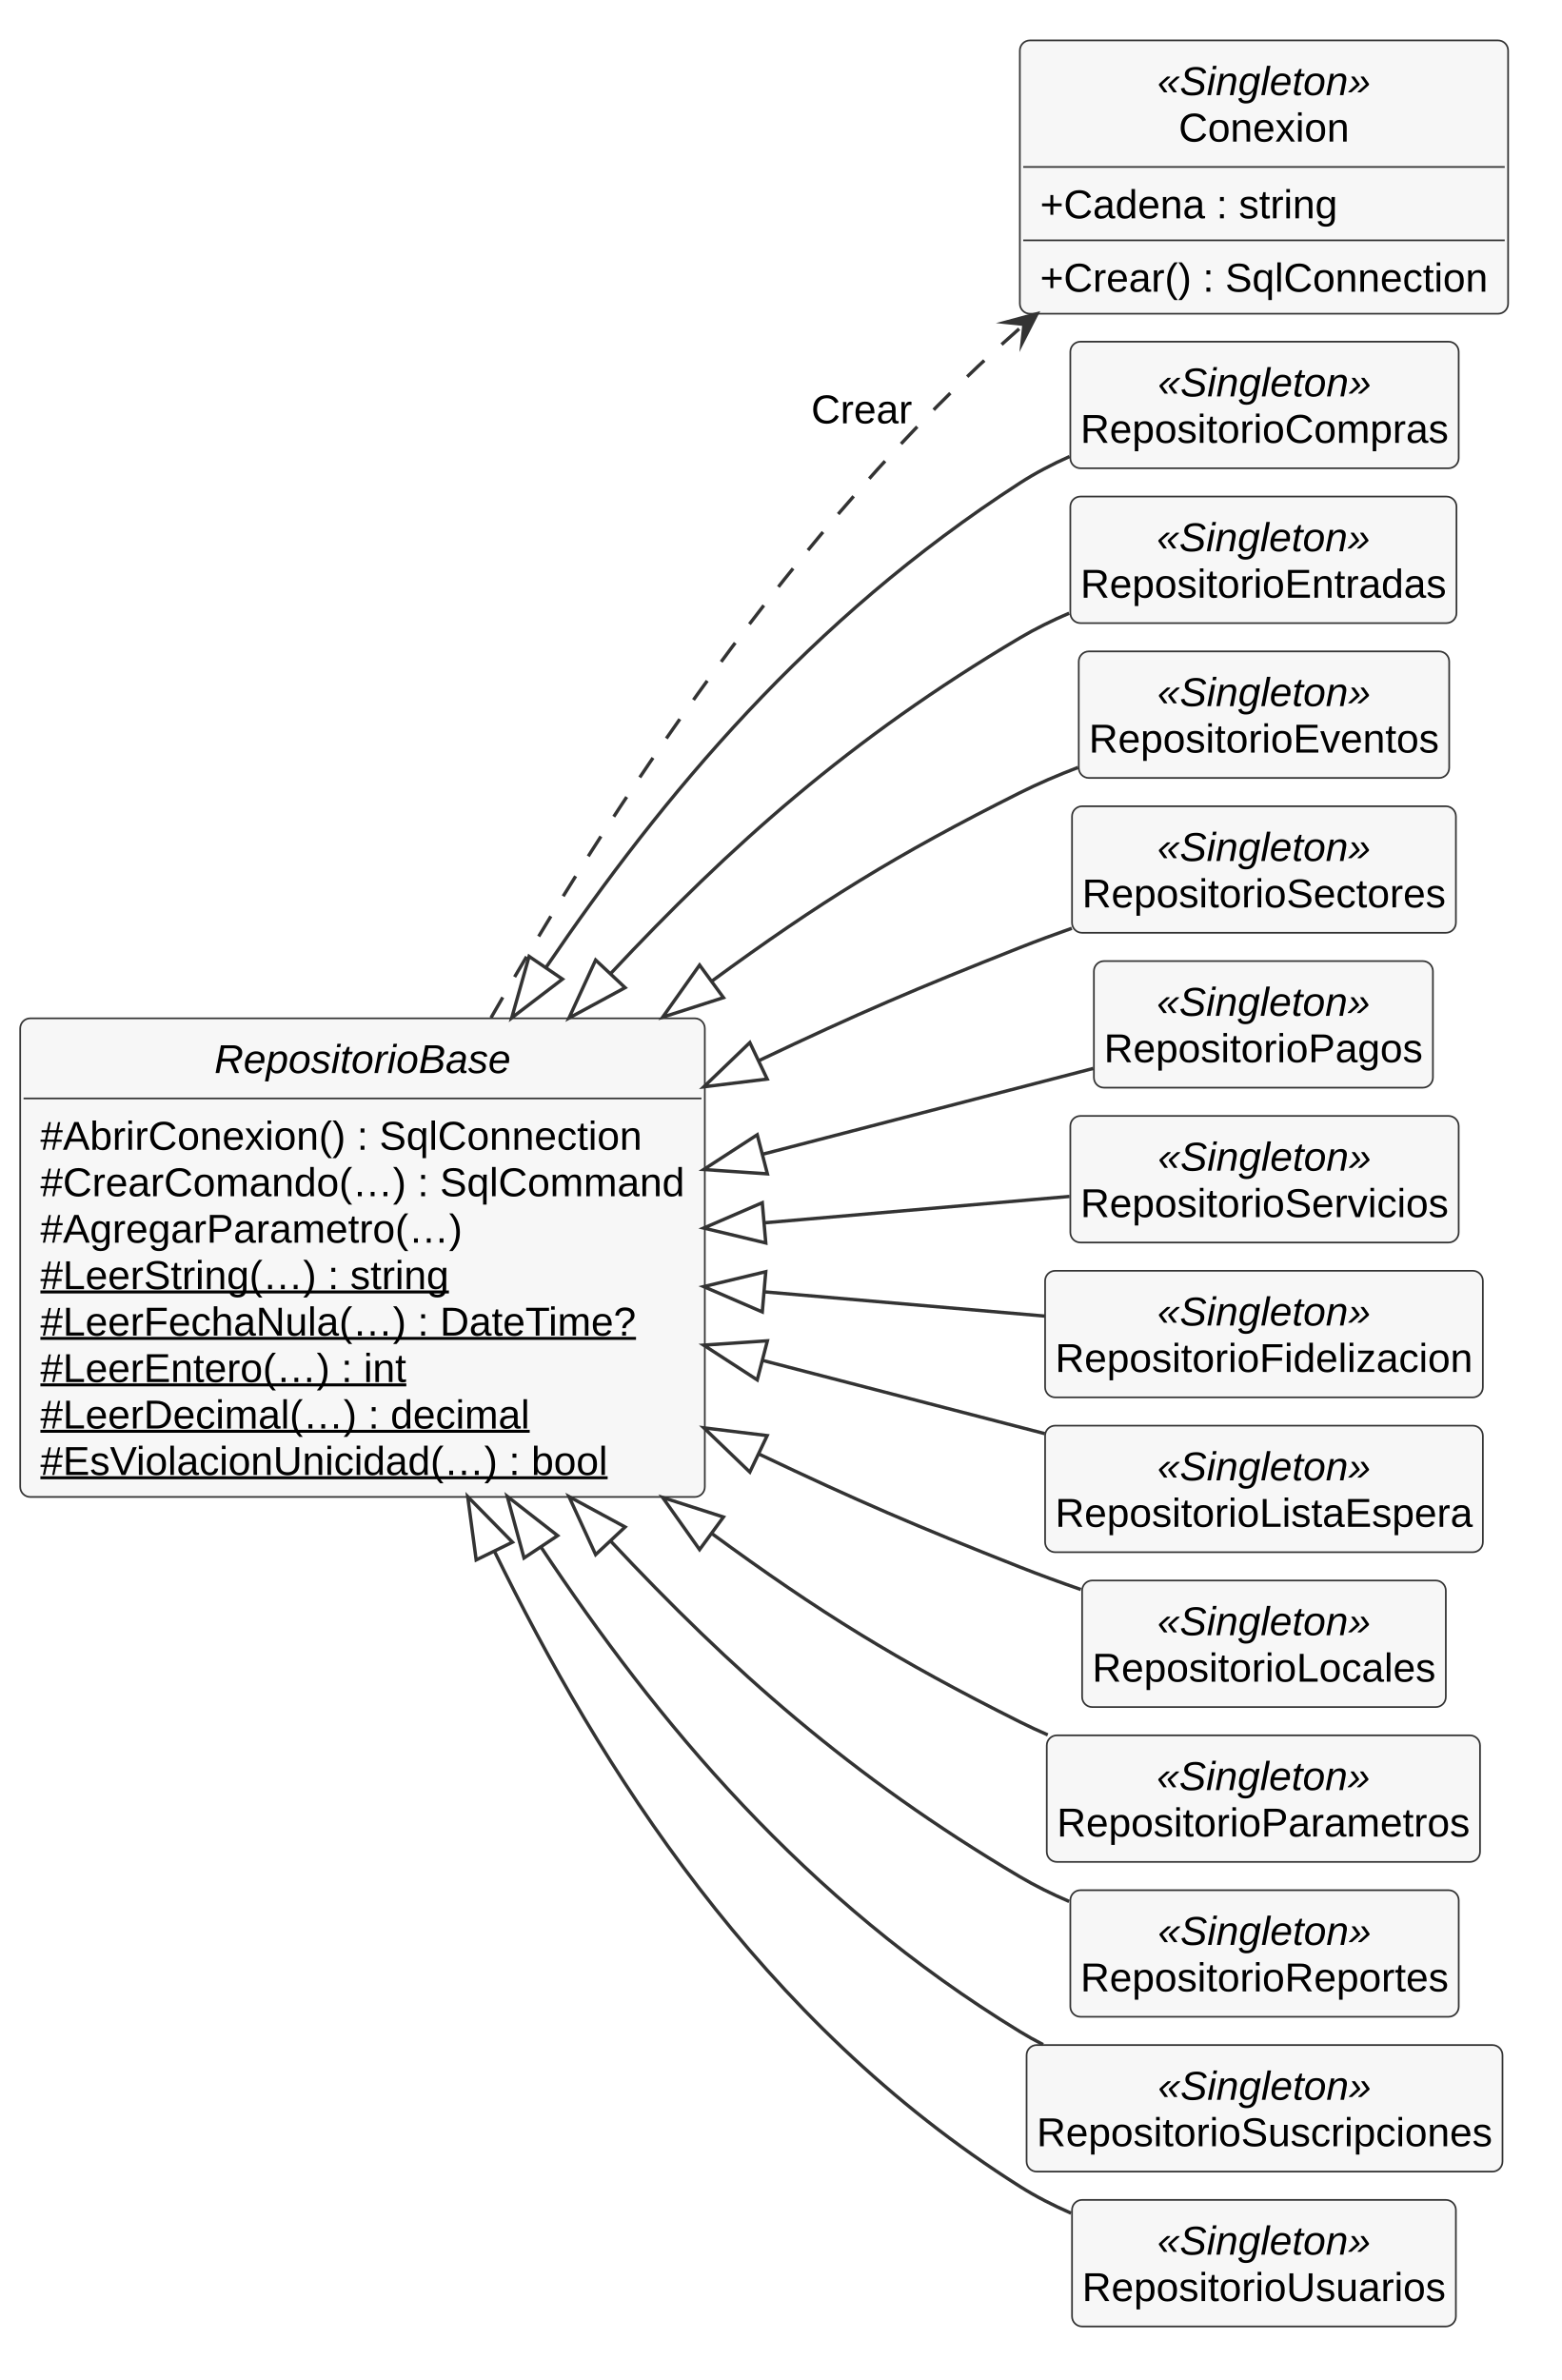
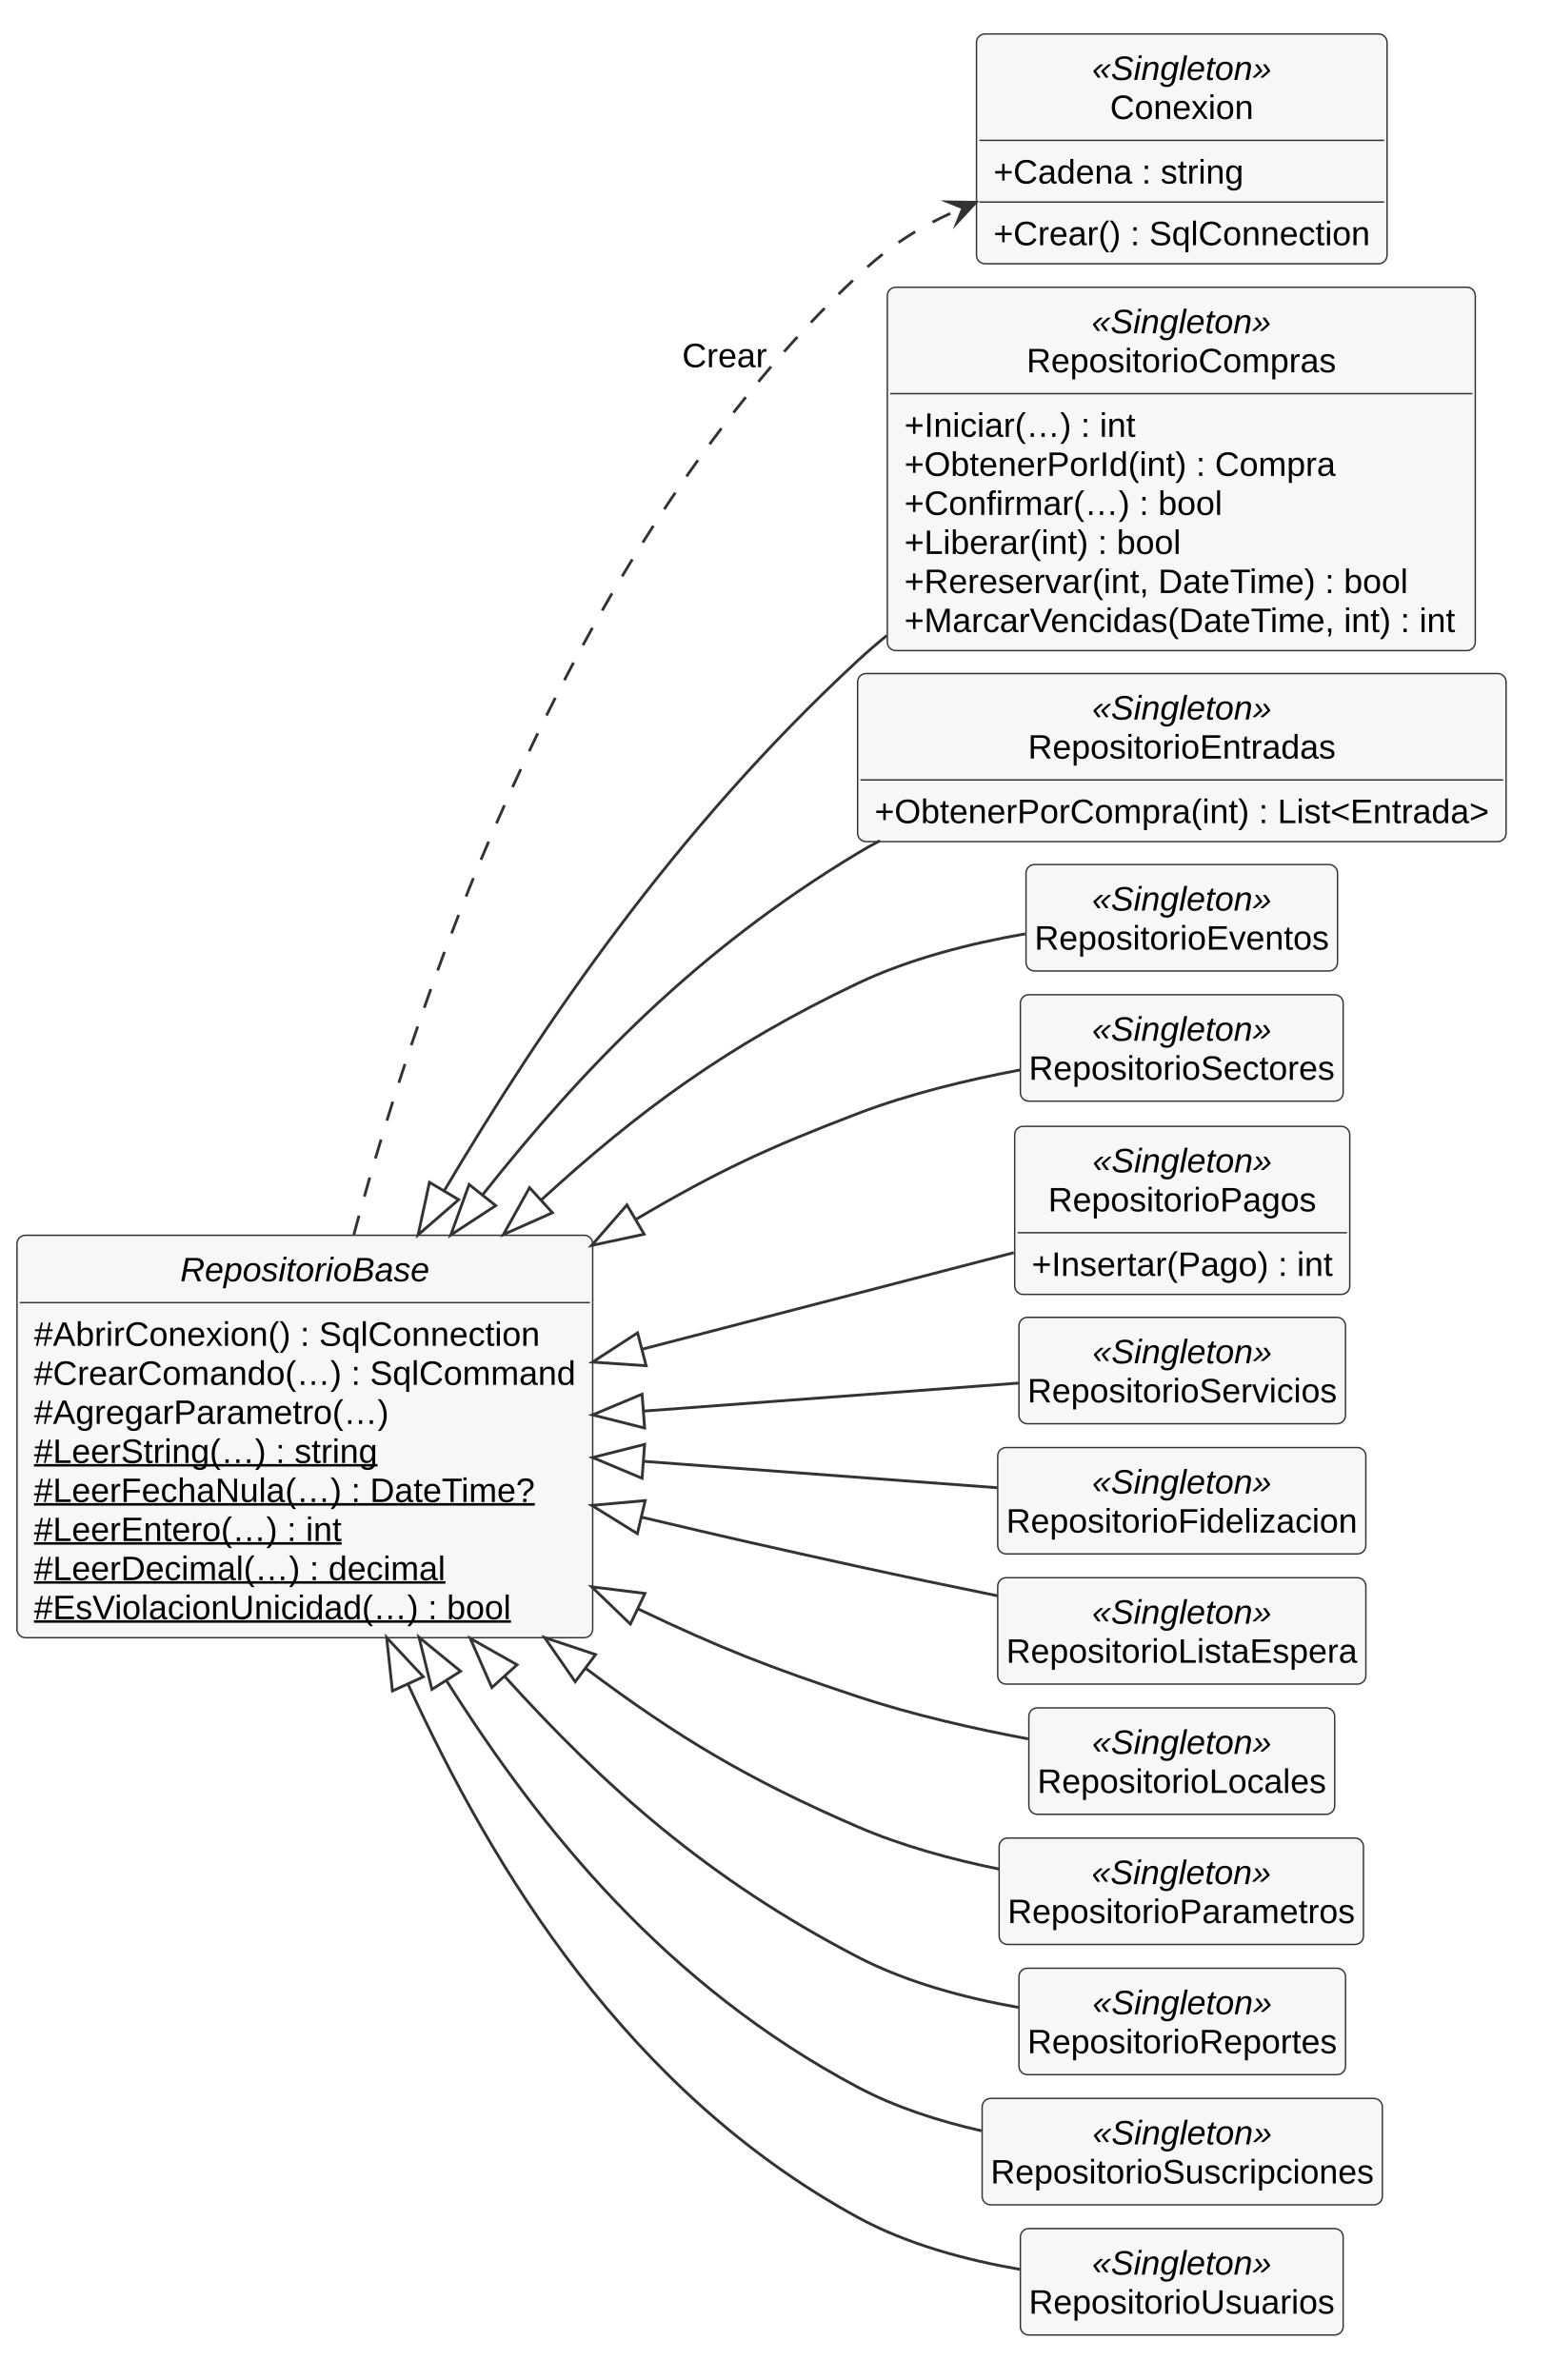
- <svg xmlns="http://www.w3.org/2000/svg" version="1.1" data-diagram-type="CLASS" style="width:464px;height:707px;background:#FFFFFF;" width="464px" height="707px" viewBox="0 0 464 707" zoomAndPan="magnify" preserveAspectRatio="none" contentStyleType="text/css">
+ <svg xmlns="http://www.w3.org/2000/svg" version="1.1" data-diagram-type="CLASS" style="width:548px;height:841px;background:#FFFFFF;" width="548px" height="841px" viewBox="0 0 548 841" zoomAndPan="magnify" preserveAspectRatio="none" contentStyleType="text/css">
  <defs />
  <g font-family="sans-serif" lengthAdjust="spacing">
-     <g class="entity" data-qualified-name="RepositorioBase" id="ent0001" data-source-line="10">
-       <rect x="6" y="302.5" width="203.402" height="142.189" fill="#F7F7F7" style="stroke:#333;stroke-width:0.5;" rx="3" ry="3" />
-       <text x="63.677" y="318.756" fill="#000" font-size="12" textLength="88.049" font-style="italic" font-family="Arial">RepositorioBase</text>
-       <line x1="7" y1="326.299" x2="208.402" y2="326.299" style="stroke:#333;stroke-width:0.5;" />
-       <text x="12" y="341.555" fill="#000" font-size="12" textLength="178.758" font-family="Arial">#AbrirConexion() : SqlConnection</text>
-       <text x="12" y="355.354" fill="#000" font-size="12" textLength="191.402" font-family="Arial">#CrearComando(…) : SqlCommand</text>
-       <text x="12" y="369.152" fill="#000" font-size="12" textLength="125.379" font-family="Arial">#AgregarParametro(…)</text>
-       <text x="12" y="382.951" fill="#000" font-size="12" textLength="121.377" text-decoration="underline" font-family="Arial">#LeerString(…) : string</text>
-       <text x="12" y="396.75" fill="#000" font-size="12" textLength="177.404" text-decoration="underline" font-family="Arial">#LeerFechaNula(…) : DateTime?</text>
-       <text x="12" y="410.549" fill="#000" font-size="12" textLength="108.715" text-decoration="underline" font-family="Arial">#LeerEntero(…) : int</text>
-       <text x="12" y="424.348" fill="#000" font-size="12" textLength="145.377" text-decoration="underline" font-family="Arial">#LeerDecimal(…) : decimal</text>
-       <text x="12" y="438.146" fill="#000" font-size="12" textLength="168.75" text-decoration="underline" font-family="Arial">#EsViolacionUnicidad(…) : bool</text>
+     <g class="entity" data-qualified-name="RepositorioBase" id="ent0001" data-source-line="11">
+       <rect x="6" y="436.5" width="203.402" height="142.189" fill="#F7F7F7" style="stroke:#333;stroke-width:0.5;" rx="3" ry="3" />
+       <text x="63.677" y="452.756" fill="#000" font-size="12" textLength="88.049" font-style="italic" font-family="Arial">RepositorioBase</text>
+       <line x1="7" y1="460.299" x2="208.402" y2="460.299" style="stroke:#333;stroke-width:0.5;" />
+       <text x="12" y="475.555" fill="#000" font-size="12" textLength="178.758" font-family="Arial">#AbrirConexion() : SqlConnection</text>
+       <text x="12" y="489.354" fill="#000" font-size="12" textLength="191.402" font-family="Arial">#CrearComando(…) : SqlCommand</text>
+       <text x="12" y="503.152" fill="#000" font-size="12" textLength="125.379" font-family="Arial">#AgregarParametro(…)</text>
+       <text x="12" y="516.951" fill="#000" font-size="12" textLength="121.377" text-decoration="underline" font-family="Arial">#LeerString(…) : string</text>
+       <text x="12" y="530.75" fill="#000" font-size="12" textLength="177.404" text-decoration="underline" font-family="Arial">#LeerFechaNula(…) : DateTime?</text>
+       <text x="12" y="544.549" fill="#000" font-size="12" textLength="108.715" text-decoration="underline" font-family="Arial">#LeerEntero(…) : int</text>
+       <text x="12" y="558.348" fill="#000" font-size="12" textLength="145.377" text-decoration="underline" font-family="Arial">#LeerDecimal(…) : decimal</text>
+       <text x="12" y="572.146" fill="#000" font-size="12" textLength="168.75" text-decoration="underline" font-family="Arial">#EsViolacionUnicidad(…) : bool</text>
    </g>
-     <g class="entity" data-qualified-name="Conexion" id="ent0002" data-source-line="20">
-       <rect x="303" y="12" width="145.061" height="81.195" fill="#F7F7F7" style="stroke:#333;stroke-width:0.5;" rx="3" ry="3" />
-       <text x="343.837" y="28.256" fill="#000" font-size="12" textLength="63.387" font-style="italic" font-family="Arial">«Singleton»</text>
-       <text x="350.18" y="42.055" fill="#000" font-size="12" textLength="50.701" font-family="Arial">Conexion</text>
-       <line x1="304" y1="49.598" x2="447.061" y2="49.598" style="stroke:#333;stroke-width:0.5;" />
-       <text x="309" y="64.854" fill="#000" font-size="12" textLength="88.389" font-family="Arial">+Cadena : string</text>
-       <line x1="304" y1="71.396" x2="447.061" y2="71.396" style="stroke:#333;stroke-width:0.5;" />
-       <text x="309" y="86.652" fill="#000" font-size="12" textLength="133.061" font-family="Arial">+Crear() : SqlConnection</text>
+     <g class="entity" data-qualified-name="Conexion" id="ent0002" data-source-line="21">
+       <rect x="345" y="12" width="145.061" height="81.195" fill="#F7F7F7" style="stroke:#333;stroke-width:0.5;" rx="3" ry="3" />
+       <text x="385.837" y="28.256" fill="#000" font-size="12" textLength="63.387" font-style="italic" font-family="Arial">«Singleton»</text>
+       <text x="392.18" y="42.055" fill="#000" font-size="12" textLength="50.701" font-family="Arial">Conexion</text>
+       <line x1="346" y1="49.598" x2="489.061" y2="49.598" style="stroke:#333;stroke-width:0.5;" />
+       <text x="351" y="64.854" fill="#000" font-size="12" textLength="88.389" font-family="Arial">+Cadena : string</text>
+       <line x1="346" y1="71.396" x2="489.061" y2="71.396" style="stroke:#333;stroke-width:0.5;" />
+       <text x="351" y="86.652" fill="#000" font-size="12" textLength="133.061" font-family="Arial">+Crear() : SqlConnection</text>
    </g>
-     <g class="entity" data-qualified-name="RepositorioCompras" id="ent0003" data-source-line="24">
-       <rect x="318" y="101.5" width="115.377" height="37.598" fill="#F7F7F7" style="stroke:#333;stroke-width:0.5;" rx="3" ry="3" />
-       <text x="343.995" y="117.756" fill="#000" font-size="12" textLength="63.387" font-style="italic" font-family="Arial">«Singleton»</text>
-       <text x="321" y="131.555" fill="#000" font-size="12" textLength="109.377" font-family="Arial">RepositorioCompras</text>
+     <g class="entity" data-qualified-name="RepositorioCompras" id="ent0003" data-source-line="25">
+       <rect x="313.5" y="101.5" width="207.732" height="128.391" fill="#F7F7F7" style="stroke:#333;stroke-width:0.5;" rx="3" ry="3" />
+       <text x="385.673" y="117.756" fill="#000" font-size="12" textLength="63.387" font-style="italic" font-family="Arial">«Singleton»</text>
+       <text x="362.678" y="131.555" fill="#000" font-size="12" textLength="109.377" font-family="Arial">RepositorioCompras</text>
+       <line x1="314.5" y1="139.098" x2="520.232" y2="139.098" style="stroke:#333;stroke-width:0.5;" />
+       <text x="319.5" y="154.354" fill="#000" font-size="12" textLength="81.686" font-family="Arial">+Iniciar(…) : int</text>
+       <text x="319.5" y="168.152" fill="#000" font-size="12" textLength="152.396" font-family="Arial">+ObtenerPorId(int) : Compra</text>
+       <text x="319.5" y="181.951" fill="#000" font-size="12" textLength="112.365" font-family="Arial">+Confirmar(…) : bool</text>
+       <text x="319.5" y="195.75" fill="#000" font-size="12" textLength="97.717" font-family="Arial">+Liberar(int) : bool</text>
+       <text x="319.5" y="209.549" fill="#000" font-size="12" textLength="178.395" font-family="Arial">+Rereservar(int, DateTime) : bool</text>
+       <text x="319.5" y="223.348" fill="#000" font-size="12" textLength="195.732" font-family="Arial">+MarcarVencidas(DateTime, int) : int</text>
    </g>
-     <g class="entity" data-qualified-name="RepositorioEntradas" id="ent0004" data-source-line="25">
-       <rect x="318" y="147.5" width="114.727" height="37.598" fill="#F7F7F7" style="stroke:#333;stroke-width:0.5;" rx="3" ry="3" />
-       <text x="343.67" y="163.756" fill="#000" font-size="12" textLength="63.387" font-style="italic" font-family="Arial">«Singleton»</text>
-       <text x="321" y="177.555" fill="#000" font-size="12" textLength="108.727" font-family="Arial">RepositorioEntradas</text>
+     <g class="entity" data-qualified-name="RepositorioEntradas" id="ent0004" data-source-line="33">
+       <rect x="303" y="238" width="229.107" height="59.396" fill="#F7F7F7" style="stroke:#333;stroke-width:0.5;" rx="3" ry="3" />
+       <text x="385.86" y="254.256" fill="#000" font-size="12" textLength="63.387" font-style="italic" font-family="Arial">«Singleton»</text>
+       <text x="363.19" y="268.055" fill="#000" font-size="12" textLength="108.727" font-family="Arial">RepositorioEntradas</text>
+       <line x1="304" y1="275.598" x2="531.107" y2="275.598" style="stroke:#333;stroke-width:0.5;" />
+       <text x="309" y="290.854" fill="#000" font-size="12" textLength="217.107" font-family="Arial">+ObtenerPorCompra(int) : List&lt;Entrada&gt;</text>
    </g>
-     <g class="entity" data-qualified-name="RepositorioEventos" id="ent0005" data-source-line="26">
-       <rect x="320.5" y="193.5" width="110.057" height="37.598" fill="#F7F7F7" style="stroke:#333;stroke-width:0.5;" rx="3" ry="3" />
-       <text x="343.835" y="209.756" fill="#000" font-size="12" textLength="63.387" font-style="italic" font-family="Arial">«Singleton»</text>
-       <text x="323.5" y="223.555" fill="#000" font-size="12" textLength="104.057" font-family="Arial">RepositorioEventos</text>
+     <g class="entity" data-qualified-name="RepositorioEventos" id="ent0005" data-source-line="36">
+       <rect x="362.5" y="305.5" width="110.057" height="37.598" fill="#F7F7F7" style="stroke:#333;stroke-width:0.5;" rx="3" ry="3" />
+       <text x="385.835" y="321.756" fill="#000" font-size="12" textLength="63.387" font-style="italic" font-family="Arial">«Singleton»</text>
+       <text x="365.5" y="335.555" fill="#000" font-size="12" textLength="104.057" font-family="Arial">RepositorioEventos</text>
    </g>
-     <g class="entity" data-qualified-name="RepositorioSectores" id="ent0006" data-source-line="27">
-       <rect x="318.5" y="239.5" width="114.053" height="37.598" fill="#F7F7F7" style="stroke:#333;stroke-width:0.5;" rx="3" ry="3" />
-       <text x="343.833" y="255.756" fill="#000" font-size="12" textLength="63.387" font-style="italic" font-family="Arial">«Singleton»</text>
-       <text x="321.5" y="269.555" fill="#000" font-size="12" textLength="108.053" font-family="Arial">RepositorioSectores</text>
+     <g class="entity" data-qualified-name="RepositorioSectores" id="ent0006" data-source-line="37">
+       <rect x="360.5" y="351.5" width="114.053" height="37.598" fill="#F7F7F7" style="stroke:#333;stroke-width:0.5;" rx="3" ry="3" />
+       <text x="385.833" y="367.756" fill="#000" font-size="12" textLength="63.387" font-style="italic" font-family="Arial">«Singleton»</text>
+       <text x="363.5" y="381.555" fill="#000" font-size="12" textLength="108.053" font-family="Arial">RepositorioSectores</text>
    </g>
-     <g class="entity" data-qualified-name="RepositorioPagos" id="ent0007" data-source-line="28">
-       <rect x="325" y="285.5" width="100.723" height="37.598" fill="#F7F7F7" style="stroke:#333;stroke-width:0.5;" rx="3" ry="3" />
-       <text x="343.668" y="301.756" fill="#000" font-size="12" textLength="63.387" font-style="italic" font-family="Arial">«Singleton»</text>
-       <text x="328" y="315.555" fill="#000" font-size="12" textLength="94.723" font-family="Arial">RepositorioPagos</text>
+     <g class="entity" data-qualified-name="RepositorioPagos" id="ent0007" data-source-line="38">
+       <rect x="358.5" y="398" width="118.383" height="59.396" fill="#F7F7F7" style="stroke:#333;stroke-width:0.5;" rx="3" ry="3" />
+       <text x="385.998" y="414.256" fill="#000" font-size="12" textLength="63.387" font-style="italic" font-family="Arial">«Singleton»</text>
+       <text x="370.33" y="428.055" fill="#000" font-size="12" textLength="94.723" font-family="Arial">RepositorioPagos</text>
+       <line x1="359.5" y1="435.598" x2="475.883" y2="435.598" style="stroke:#333;stroke-width:0.5;" />
+       <text x="364.5" y="450.854" fill="#000" font-size="12" textLength="106.383" font-family="Arial">+Insertar(Pago) : int</text>
    </g>
-     <g class="entity" data-qualified-name="RepositorioServicios" id="ent0008" data-source-line="29">
-       <rect x="318" y="331.5" width="115.377" height="37.598" fill="#F7F7F7" style="stroke:#333;stroke-width:0.5;" rx="3" ry="3" />
-       <text x="343.995" y="347.756" fill="#000" font-size="12" textLength="63.387" font-style="italic" font-family="Arial">«Singleton»</text>
-       <text x="321" y="361.555" fill="#000" font-size="12" textLength="109.377" font-family="Arial">RepositorioServicios</text>
+     <g class="entity" data-qualified-name="RepositorioServicios" id="ent0008" data-source-line="41">
+       <rect x="360" y="465.5" width="115.377" height="37.598" fill="#F7F7F7" style="stroke:#333;stroke-width:0.5;" rx="3" ry="3" />
+       <text x="385.995" y="481.756" fill="#000" font-size="12" textLength="63.387" font-style="italic" font-family="Arial">«Singleton»</text>
+       <text x="363" y="495.555" fill="#000" font-size="12" textLength="109.377" font-family="Arial">RepositorioServicios</text>
    </g>
-     <g class="entity" data-qualified-name="RepositorioFidelizacion" id="ent0009" data-source-line="30">
-       <rect x="310.5" y="377.5" width="130.061" height="37.598" fill="#F7F7F7" style="stroke:#333;stroke-width:0.5;" rx="3" ry="3" />
-       <text x="343.837" y="393.756" fill="#000" font-size="12" textLength="63.387" font-style="italic" font-family="Arial">«Singleton»</text>
-       <text x="313.5" y="407.555" fill="#000" font-size="12" textLength="124.061" font-family="Arial">RepositorioFidelizacion</text>
+     <g class="entity" data-qualified-name="RepositorioFidelizacion" id="ent0009" data-source-line="42">
+       <rect x="352.5" y="511.5" width="130.061" height="37.598" fill="#F7F7F7" style="stroke:#333;stroke-width:0.5;" rx="3" ry="3" />
+       <text x="385.837" y="527.756" fill="#000" font-size="12" textLength="63.387" font-style="italic" font-family="Arial">«Singleton»</text>
+       <text x="355.5" y="541.555" fill="#000" font-size="12" textLength="124.061" font-family="Arial">RepositorioFidelizacion</text>
    </g>
-     <g class="entity" data-qualified-name="RepositorioListaEspera" id="ent0010" data-source-line="31">
-       <rect x="310.5" y="423.5" width="130.066" height="37.598" fill="#F7F7F7" style="stroke:#333;stroke-width:0.5;" rx="3" ry="3" />
-       <text x="343.84" y="439.756" fill="#000" font-size="12" textLength="63.387" font-style="italic" font-family="Arial">«Singleton»</text>
-       <text x="313.5" y="453.555" fill="#000" font-size="12" textLength="124.066" font-family="Arial">RepositorioListaEspera</text>
+     <g class="entity" data-qualified-name="RepositorioListaEspera" id="ent0010" data-source-line="43">
+       <rect x="352.5" y="557.5" width="130.066" height="37.598" fill="#F7F7F7" style="stroke:#333;stroke-width:0.5;" rx="3" ry="3" />
+       <text x="385.84" y="573.756" fill="#000" font-size="12" textLength="63.387" font-style="italic" font-family="Arial">«Singleton»</text>
+       <text x="355.5" y="587.555" fill="#000" font-size="12" textLength="124.066" font-family="Arial">RepositorioListaEspera</text>
    </g>
-     <g class="entity" data-qualified-name="RepositorioLocales" id="ent0011" data-source-line="32">
-       <rect x="321.5" y="469.5" width="108.059" height="37.598" fill="#F7F7F7" style="stroke:#333;stroke-width:0.5;" rx="3" ry="3" />
-       <text x="343.836" y="485.756" fill="#000" font-size="12" textLength="63.387" font-style="italic" font-family="Arial">«Singleton»</text>
-       <text x="324.5" y="499.555" fill="#000" font-size="12" textLength="102.059" font-family="Arial">RepositorioLocales</text>
+     <g class="entity" data-qualified-name="RepositorioLocales" id="ent0011" data-source-line="44">
+       <rect x="363.5" y="603.5" width="108.059" height="37.598" fill="#F7F7F7" style="stroke:#333;stroke-width:0.5;" rx="3" ry="3" />
+       <text x="385.836" y="619.756" fill="#000" font-size="12" textLength="63.387" font-style="italic" font-family="Arial">«Singleton»</text>
+       <text x="366.5" y="633.555" fill="#000" font-size="12" textLength="102.059" font-family="Arial">RepositorioLocales</text>
    </g>
-     <g class="entity" data-qualified-name="RepositorioParametros" id="ent0012" data-source-line="33">
-       <rect x="311" y="515.5" width="128.719" height="37.598" fill="#F7F7F7" style="stroke:#333;stroke-width:0.5;" rx="3" ry="3" />
-       <text x="343.666" y="531.756" fill="#000" font-size="12" textLength="63.387" font-style="italic" font-family="Arial">«Singleton»</text>
-       <text x="314" y="545.555" fill="#000" font-size="12" textLength="122.719" font-family="Arial">RepositorioParametros</text>
+     <g class="entity" data-qualified-name="RepositorioParametros" id="ent0012" data-source-line="45">
+       <rect x="353" y="649.5" width="128.719" height="37.598" fill="#F7F7F7" style="stroke:#333;stroke-width:0.5;" rx="3" ry="3" />
+       <text x="385.666" y="665.756" fill="#000" font-size="12" textLength="63.387" font-style="italic" font-family="Arial">«Singleton»</text>
+       <text x="356" y="679.555" fill="#000" font-size="12" textLength="122.719" font-family="Arial">RepositorioParametros</text>
    </g>
-     <g class="entity" data-qualified-name="RepositorioReportes" id="ent0013" data-source-line="34">
-       <rect x="318" y="561.5" width="115.389" height="37.598" fill="#F7F7F7" style="stroke:#333;stroke-width:0.5;" rx="3" ry="3" />
-       <text x="344.001" y="577.756" fill="#000" font-size="12" textLength="63.387" font-style="italic" font-family="Arial">«Singleton»</text>
-       <text x="321" y="591.555" fill="#000" font-size="12" textLength="109.389" font-family="Arial">RepositorioReportes</text>
+     <g class="entity" data-qualified-name="RepositorioReportes" id="ent0013" data-source-line="46">
+       <rect x="360" y="695.5" width="115.389" height="37.598" fill="#F7F7F7" style="stroke:#333;stroke-width:0.5;" rx="3" ry="3" />
+       <text x="386.001" y="711.756" fill="#000" font-size="12" textLength="63.387" font-style="italic" font-family="Arial">«Singleton»</text>
+       <text x="363" y="725.555" fill="#000" font-size="12" textLength="109.389" font-family="Arial">RepositorioReportes</text>
    </g>
-     <g class="entity" data-qualified-name="RepositorioSuscripciones" id="ent0014" data-source-line="35">
-       <rect x="305" y="607.5" width="141.398" height="37.598" fill="#F7F7F7" style="stroke:#333;stroke-width:0.5;" rx="3" ry="3" />
-       <text x="344.006" y="623.756" fill="#000" font-size="12" textLength="63.387" font-style="italic" font-family="Arial">«Singleton»</text>
-       <text x="308" y="637.555" fill="#000" font-size="12" textLength="135.398" font-family="Arial">RepositorioSuscripciones</text>
+     <g class="entity" data-qualified-name="RepositorioSuscripciones" id="ent0014" data-source-line="47">
+       <rect x="347" y="741.5" width="141.398" height="37.598" fill="#F7F7F7" style="stroke:#333;stroke-width:0.5;" rx="3" ry="3" />
+       <text x="386.006" y="757.756" fill="#000" font-size="12" textLength="63.387" font-style="italic" font-family="Arial">«Singleton»</text>
+       <text x="350" y="771.555" fill="#000" font-size="12" textLength="135.398" font-family="Arial">RepositorioSuscripciones</text>
    </g>
-     <g class="entity" data-qualified-name="RepositorioUsuarios" id="ent0015" data-source-line="36">
-       <rect x="318.5" y="653.5" width="114.047" height="37.598" fill="#F7F7F7" style="stroke:#333;stroke-width:0.5;" rx="3" ry="3" />
-       <text x="343.83" y="669.756" fill="#000" font-size="12" textLength="63.387" font-style="italic" font-family="Arial">«Singleton»</text>
-       <text x="321.5" y="683.555" fill="#000" font-size="12" textLength="108.047" font-family="Arial">RepositorioUsuarios</text>
+     <g class="entity" data-qualified-name="RepositorioUsuarios" id="ent0015" data-source-line="48">
+       <rect x="360.5" y="787.5" width="114.047" height="37.598" fill="#F7F7F7" style="stroke:#333;stroke-width:0.5;" rx="3" ry="3" />
+       <text x="385.83" y="803.756" fill="#000" font-size="12" textLength="63.387" font-style="italic" font-family="Arial">«Singleton»</text>
+       <text x="363.5" y="817.555" fill="#000" font-size="12" textLength="108.047" font-family="Arial">RepositorioUsuarios</text>
    </g>
    <g class="link" data-entity-1="ent0001" data-entity-2="ent0002" id="lnk16" data-link-type="dependency">
-       <polygon points="308.107,93.2,298.597,95.761,304.223,96.349,303.636,101.975,308.107,93.2" fill="#333" style="stroke:#333;stroke-width:1;stroke-linejoin:miter;stroke-miterlimit:10;" />
-       <path d="M145.88,302.334 C180.351,241.944 236.206,156.028 303,97.5 C304.655,96.05 302.477,97.765 304.223,96.349" style="stroke:#333;stroke-width:1;stroke-dasharray:7,7;" fill="none" />
-       <text x="241" y="125.756" fill="#000" font-size="12" textLength="30.006" font-family="Arial">Crear</text>
+       <polygon points="344.805,71.497,334.957,71.355,340.207,73.462,338.1,78.712,344.805,71.497" fill="#333" style="stroke:#333;stroke-width:1;stroke-linejoin:miter;stroke-miterlimit:10;" />
+       <path d="M124.996,436.315 C149.359,346.047 203.233,190.938 303,97.5 C314.836,86.415 325.135,79.901 340.207,73.462" style="stroke:#333;stroke-width:1;stroke-dasharray:7,7;" fill="none" />
+       <text x="241" y="129.756" fill="#000" font-size="12" textLength="30.006" font-family="Arial">Crear</text>
    </g>
    <g class="link" data-entity-1="ent0001" data-entity-2="ent0003" id="lnk17" data-link-type="extension">
-       <polygon points="152.033,302.365,167.117,290.855,157.194,284.107,152.033,302.365" fill="none" style="stroke:#333;stroke-width:1;stroke-linejoin:miter;stroke-miterlimit:10;" />
-       <path d="M162.156,287.481 C197.004,236.241 240.213,184.119 303,143.5 C307.598,140.525 312.612,137.907 317.782,135.61" style="stroke:#333;stroke-width:1;" fill="none" />
+       <polygon points="147.715,436.336,162.055,423.912,151.732,417.793,147.715,436.336" fill="none" style="stroke:#333;stroke-width:1;stroke-linejoin:miter;stroke-miterlimit:10;" />
+       <path d="M156.894,420.852 C192.029,361.582 238.667,293.029 303,233.5 C306.288,230.458 309.733,227.485 313.293,224.587" style="stroke:#333;stroke-width:1;" fill="none" />
    </g>
    <g class="link" data-entity-1="ent0001" data-entity-2="ent0004" id="lnk18" data-link-type="extension">
-       <polygon points="169.038,302.423,185.724,293.391,176.967,285.186,169.038,302.423" fill="none" style="stroke:#333;stroke-width:1;stroke-linejoin:miter;stroke-miterlimit:10;" />
-       <path d="M181.345,289.289 C217.002,251.238 252.599,219.333 303,189.5 C307.601,186.777 312.562,184.336 317.65,182.157" style="stroke:#333;stroke-width:1;" fill="none" />
+       <polygon points="159.264,436.398,175.144,426.014,165.738,418.563,159.264,436.398" fill="none" style="stroke:#333;stroke-width:1;stroke-linejoin:miter;stroke-miterlimit:10;" />
+       <path d="M170.441,422.288 C205.94,377.473 245.908,335.886 303,301.5 C305.555,299.961 308.185,298.488 310.872,297.077" style="stroke:#333;stroke-width:1;" fill="none" />
    </g>
    <g class="link" data-entity-1="ent0001" data-entity-2="ent0005" id="lnk19" data-link-type="extension">
-       <polygon points="196.878,302.157,214.942,296.355,207.848,286.676,196.878,302.157" fill="none" style="stroke:#333;stroke-width:1;stroke-linejoin:miter;stroke-miterlimit:10;" />
-       <path d="M211.395,291.516 C243.473,268.004 266.347,253.849 303,235.5 C308.48,232.756 314.358,230.245 320.303,227.973" style="stroke:#333;stroke-width:1;" fill="none" />
+       <polygon points="177.846,436.246,195.18,428.532,187.085,419.674,177.846,436.246" fill="none" style="stroke:#333;stroke-width:1;stroke-linejoin:miter;stroke-miterlimit:10;" />
+       <path d="M191.133,424.103 C225.877,392.347 257.003,369.389 303,347.5 C321.336,338.774 342.871,333.354 362.226,329.988" style="stroke:#333;stroke-width:1;" fill="none" />
    </g>
    <g class="link" data-entity-1="ent0001" data-entity-2="ent0006" id="lnk20" data-link-type="extension">
-       <polygon points="209.1,322.852,227.933,320.543,222.78,309.705,209.1,322.852" fill="none" style="stroke:#333;stroke-width:1;stroke-linejoin:miter;stroke-miterlimit:10;" />
-       <path d="M225.356,315.124 C255.227,300.923 271.997,293.758 303,281.5 C307.972,279.534 313.185,277.608 318.435,275.76" style="stroke:#333;stroke-width:1;" fill="none" />
+       <polygon points="209.039,440.092,227.592,436.121,221.499,425.783,209.039,440.092" fill="none" style="stroke:#333;stroke-width:1;stroke-linejoin:miter;stroke-miterlimit:10;" />
+       <path d="M224.546,430.952 C253.859,413.674 271.1,405.691 303,393.5 C321.123,386.574 341.711,381.601 360.33,378.093" style="stroke:#333;stroke-width:1;" fill="none" />
    </g>
    <g class="link" data-entity-1="ent0001" data-entity-2="ent0007" id="lnk21" data-link-type="extension">
-       <polygon points="209.063,347.414,227.993,348.702,224.98,337.087,209.063,347.414" fill="none" style="stroke:#333;stroke-width:1;stroke-linejoin:miter;stroke-miterlimit:10;" />
-       <path d="M226.487,342.894 C266.062,332.629 292.296,325.824 324.821,317.387" style="stroke:#333;stroke-width:1;" fill="none" />
+       <polygon points="209.351,481.305,228.281,482.587,225.264,470.973,209.351,481.305" fill="none" style="stroke:#333;stroke-width:1;stroke-linejoin:miter;stroke-miterlimit:10;" />
+       <path d="M226.773,476.78 C276.072,463.975 316.231,453.544 358.154,442.655" style="stroke:#333;stroke-width:1;" fill="none" />
    </g>
    <g class="link" data-entity-1="ent0001" data-entity-2="ent0008" id="lnk22" data-link-type="extension">
-       <polygon points="209.063,364.805,227.513,369.232,226.479,357.276,209.063,364.805" fill="none" style="stroke:#333;stroke-width:1;stroke-linejoin:miter;stroke-miterlimit:10;" />
-       <path d="M226.996,363.254 C263.777,360.074 286.149,358.139 317.768,355.405" style="stroke:#333;stroke-width:1;" fill="none" />
+       <polygon points="209.351,499.969,227.748,504.612,226.854,492.645,209.351,499.969" fill="none" style="stroke:#333;stroke-width:1;stroke-linejoin:miter;stroke-miterlimit:10;" />
+       <path d="M227.301,498.629 C277.301,494.895 317.872,491.865 359.935,488.724" style="stroke:#333;stroke-width:1;" fill="none" />
    </g>
    <g class="link" data-entity-1="ent0001" data-entity-2="ent0009" id="lnk23" data-link-type="extension">
-       <polygon points="209.063,382.195,226.479,389.724,227.513,377.768,209.063,382.195" fill="none" style="stroke:#333;stroke-width:1;stroke-linejoin:miter;stroke-miterlimit:10;" />
-       <path d="M226.996,383.746 C260.982,386.684 280.043,388.333 310.413,390.959" style="stroke:#333;stroke-width:1;" fill="none" />
+       <polygon points="209.351,515.031,226.854,522.355,227.748,510.388,209.351,515.031" fill="none" style="stroke:#333;stroke-width:1;stroke-linejoin:miter;stroke-miterlimit:10;" />
+       <path d="M227.301,516.371 C274.319,519.883 310.921,522.616 352.238,525.701" style="stroke:#333;stroke-width:1;" fill="none" />
    </g>
    <g class="link" data-entity-1="ent0001" data-entity-2="ent0010" id="lnk24" data-link-type="extension">
-       <polygon points="209.063,399.586,224.98,409.913,227.993,398.298,209.063,399.586" fill="none" style="stroke:#333;stroke-width:1;stroke-linejoin:miter;stroke-miterlimit:10;" />
-       <path d="M226.487,404.106 C260.472,412.921 280.043,417.998 310.413,425.876" style="stroke:#333;stroke-width:1;" fill="none" />
+       <polygon points="209.057,531.936,225.187,541.927,227.956,530.251,209.057,531.936" fill="none" style="stroke:#333;stroke-width:1;stroke-linejoin:miter;stroke-miterlimit:10;" />
+       <path d="M226.571,536.089 C256.733,543.242 272.413,546.786 303,553.5 C319.005,557.013 336.323,560.621 352.495,563.906" style="stroke:#333;stroke-width:1;" fill="none" />
    </g>
    <g class="link" data-entity-1="ent0001" data-entity-2="ent0011" id="lnk25" data-link-type="extension">
-       <polygon points="209.1,424.148,222.78,437.295,227.933,426.457,209.1,424.148" fill="none" style="stroke:#333;stroke-width:1;stroke-linejoin:miter;stroke-miterlimit:10;" />
-       <path d="M225.356,431.876 C255.227,446.077 271.997,453.242 303,465.5 C308.821,467.801 314.972,470.048 321.126,472.18" style="stroke:#333;stroke-width:1;" fill="none" />
+       <polygon points="209.047,560.726,222.714,573.887,227.877,563.054,209.047,560.726" fill="none" style="stroke:#333;stroke-width:1;stroke-linejoin:miter;stroke-miterlimit:10;" />
+       <path d="M225.295,568.47 C254.952,582.605 271.629,589.073 303,599.5 C322.27,605.905 344.002,610.836 363.253,614.459" style="stroke:#333;stroke-width:1;" fill="none" />
    </g>
    <g class="link" data-entity-1="ent0001" data-entity-2="ent0012" id="lnk26" data-link-type="extension">
-       <polygon points="196.878,444.843,207.848,460.324,214.942,450.645,196.878,444.843" fill="none" style="stroke:#333;stroke-width:1;stroke-linejoin:miter;stroke-miterlimit:10;" />
-       <path d="M211.395,455.484 C243.473,478.996 266.347,493.151 303,511.5 C305.682,512.843 308.459,514.13 311.292,515.36" style="stroke:#333;stroke-width:1;" fill="none" />
+       <polygon points="192.419,578.663,203.227,594.258,210.422,584.655,192.419,578.663" fill="none" style="stroke:#333;stroke-width:1;stroke-linejoin:miter;stroke-miterlimit:10;" />
+       <path d="M206.824,589.456 C239.519,613.953 264.054,628.642 303,645.5 C318.591,652.249 336.256,657.048 352.926,660.45" style="stroke:#333;stroke-width:1;" fill="none" />
    </g>
    <g class="link" data-entity-1="ent0001" data-entity-2="ent0013" id="lnk27" data-link-type="extension">
-       <polygon points="169.038,444.577,176.967,461.814,185.724,453.609,169.038,444.577" fill="none" style="stroke:#333;stroke-width:1;stroke-linejoin:miter;stroke-miterlimit:10;" />
-       <path d="M181.345,457.711 C217.002,495.762 252.599,527.667 303,557.5 C307.601,560.223 312.562,562.664 317.65,564.843" style="stroke:#333;stroke-width:1;" fill="none" />
+       <polygon points="166.144,578.941,173.772,596.314,182.67,588.262,166.144,578.941" fill="none" style="stroke:#333;stroke-width:1;stroke-linejoin:miter;stroke-miterlimit:10;" />
+       <path d="M178.221,592.288 C213.645,631.435 250.192,664.088 303,691.5 C320.398,700.531 341.008,706.019 359.858,709.353" style="stroke:#333;stroke-width:1;" fill="none" />
    </g>
    <g class="link" data-entity-1="ent0001" data-entity-2="ent0014" id="lnk28" data-link-type="extension">
-       <polygon points="150.709,444.511,155.686,462.82,165.676,456.172,150.709,444.511" fill="none" style="stroke:#333;stroke-width:1;stroke-linejoin:miter;stroke-miterlimit:10;" />
-       <path d="M160.681,459.496 C195.2,511.366 238.735,564.248 303,603.5 C305.226,604.859 307.54,606.147 309.915,607.365" style="stroke:#333;stroke-width:1;" fill="none" />
+       <polygon points="148.033,578.547,152.593,596.964,162.731,590.545,148.033,578.547" fill="none" style="stroke:#333;stroke-width:1;stroke-linejoin:miter;stroke-miterlimit:10;" />
+       <path d="M157.662,593.755 C191.435,647.093 235.589,701.654 303,737.5 C316.402,744.627 331.772,749.551 346.782,752.951" style="stroke:#333;stroke-width:1;" fill="none" />
    </g>
    <g class="link" data-entity-1="ent0001" data-entity-2="ent0015" id="lnk29" data-link-type="extension">
-       <polygon points="138.959,444.583,141.474,463.389,152.255,458.119,138.959,444.583" fill="none" style="stroke:#333;stroke-width:1;stroke-linejoin:miter;stroke-miterlimit:10;" />
-       <path d="M146.864,460.754 C178.281,525.024 225.69,600.657 303,649.5 C307.74,652.495 312.905,655.132 318.219,657.448" style="stroke:#333;stroke-width:1;" fill="none" />
+       <polygon points="136.603,578.652,138.653,597.515,149.56,592.513,136.603,578.652" fill="none" style="stroke:#333;stroke-width:1;stroke-linejoin:miter;stroke-miterlimit:10;" />
+       <path d="M144.106,595.014 C174.37,661.008 221.864,739.137 303,783.5 C320.464,793.049 341.395,798.652 360.5,801.933" style="stroke:#333;stroke-width:1;" fill="none" />
    </g>
  </g>
</svg>
